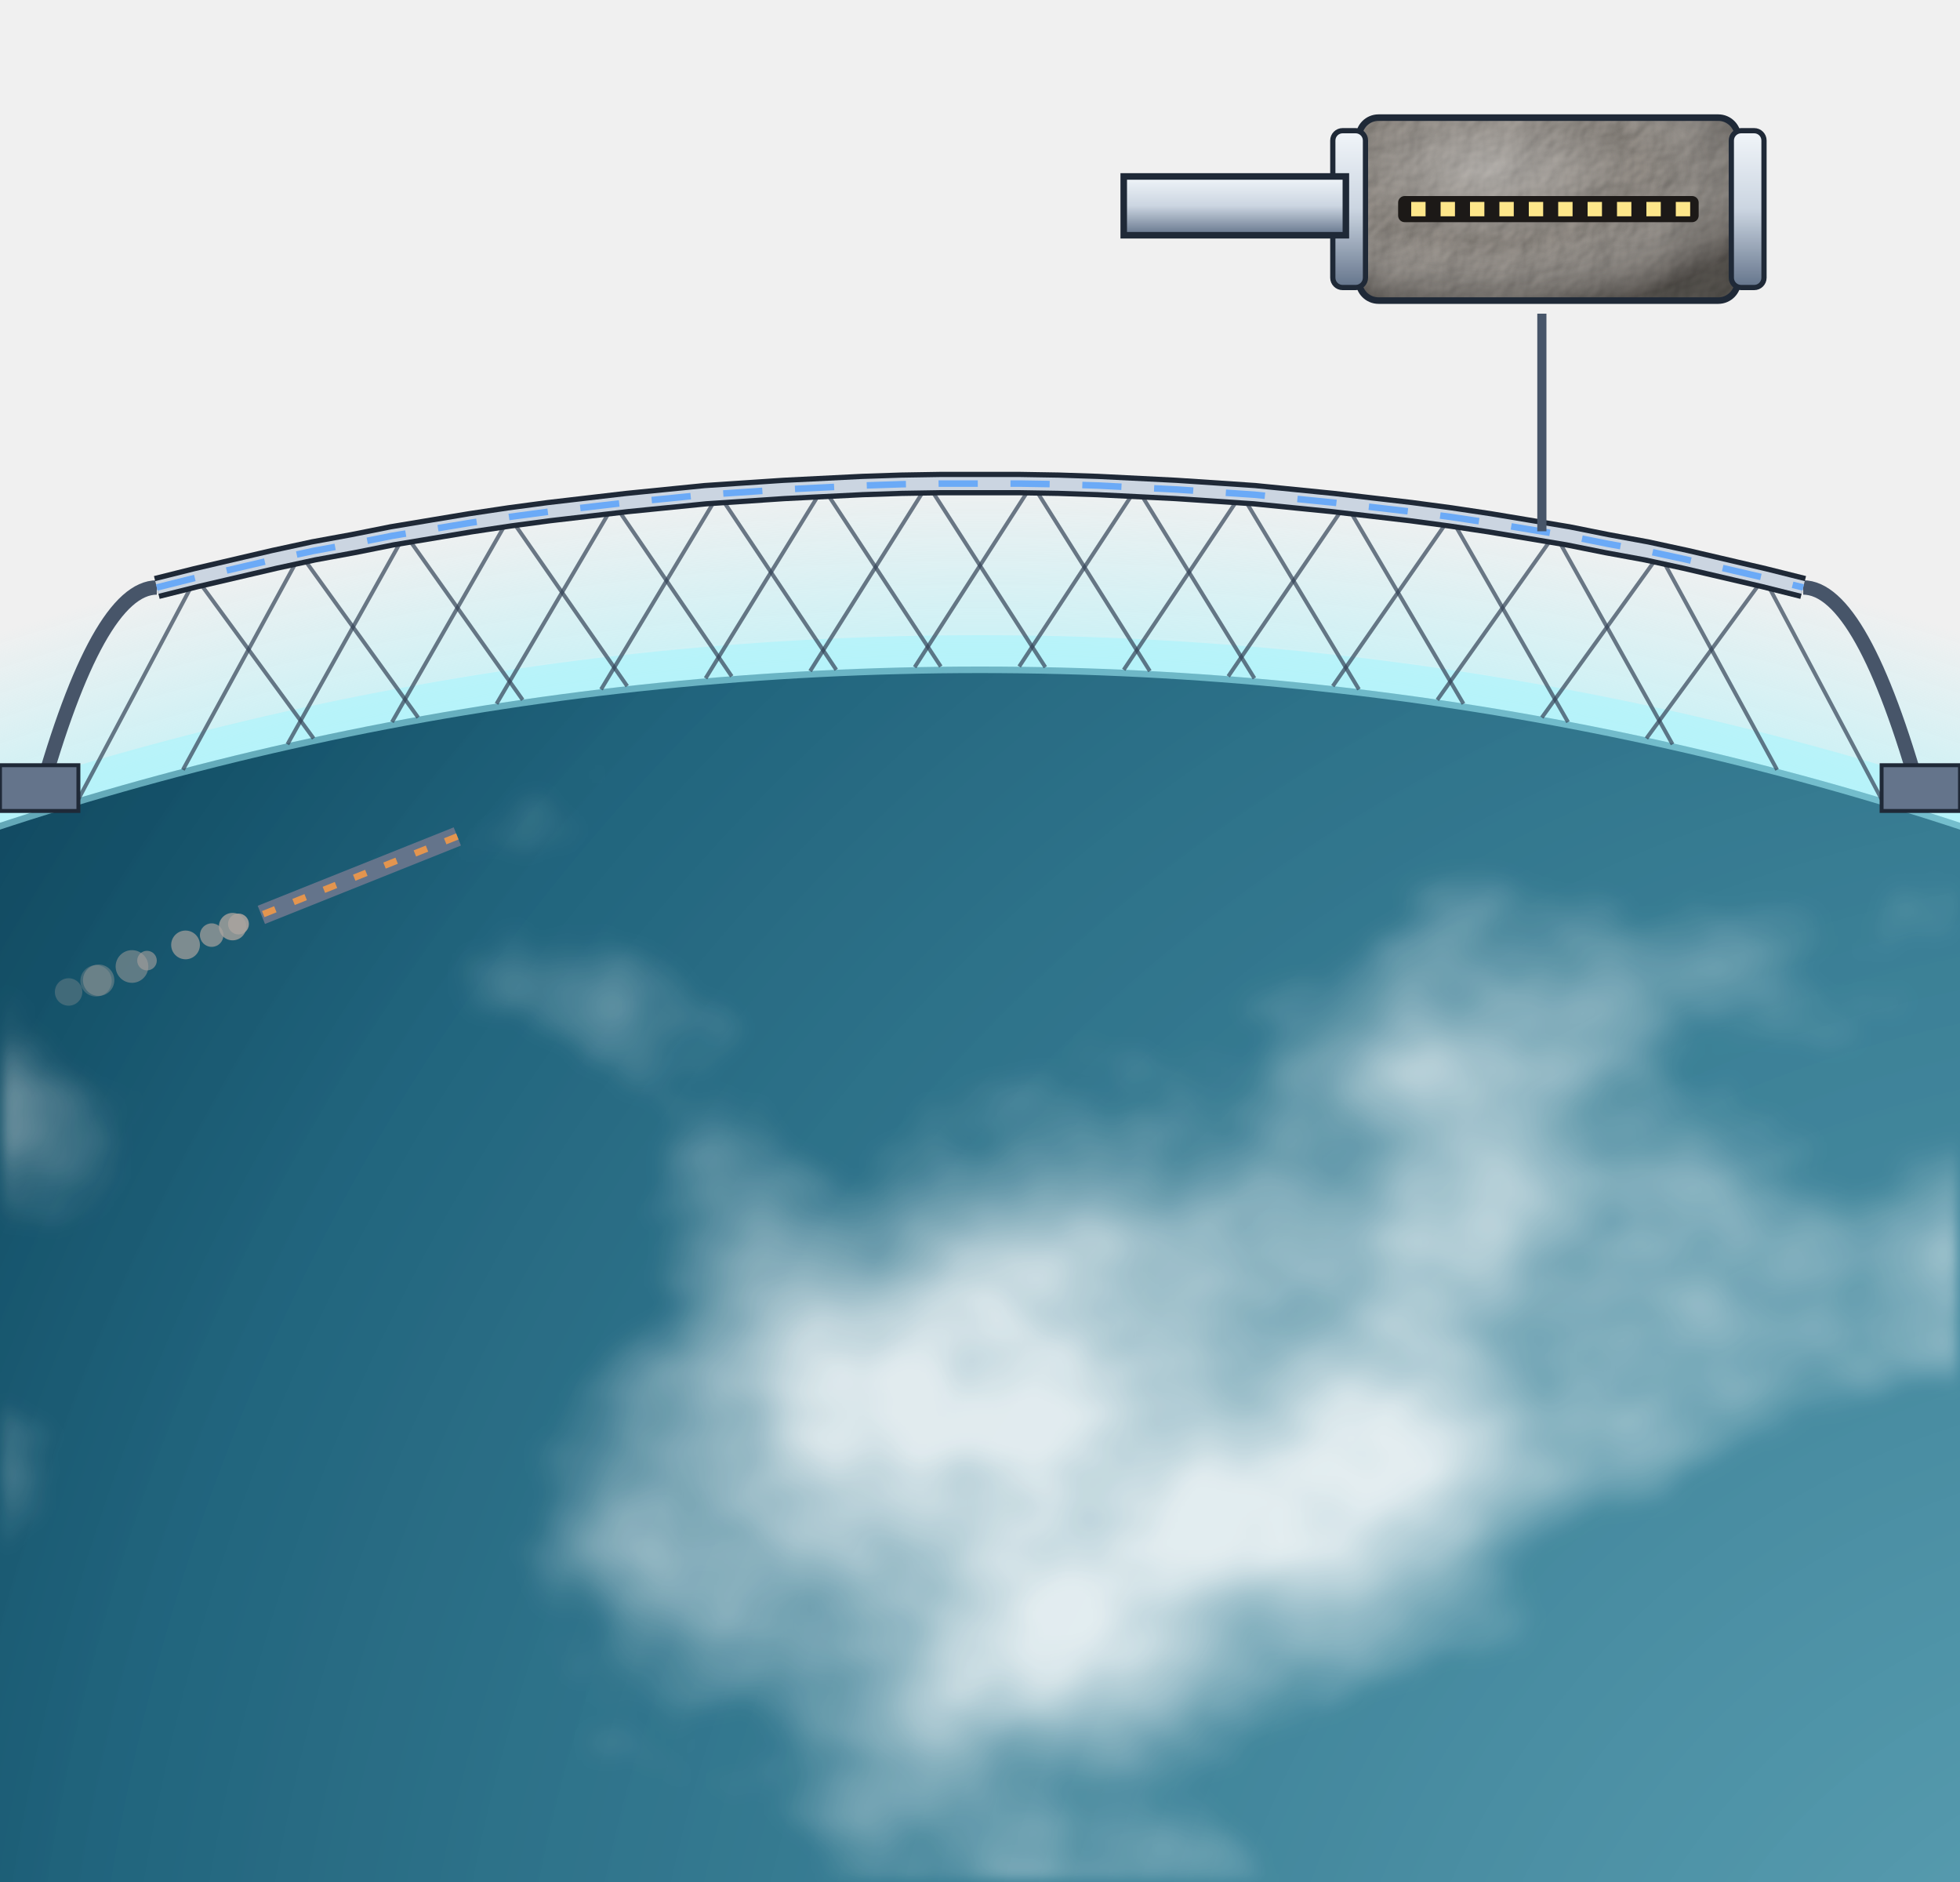
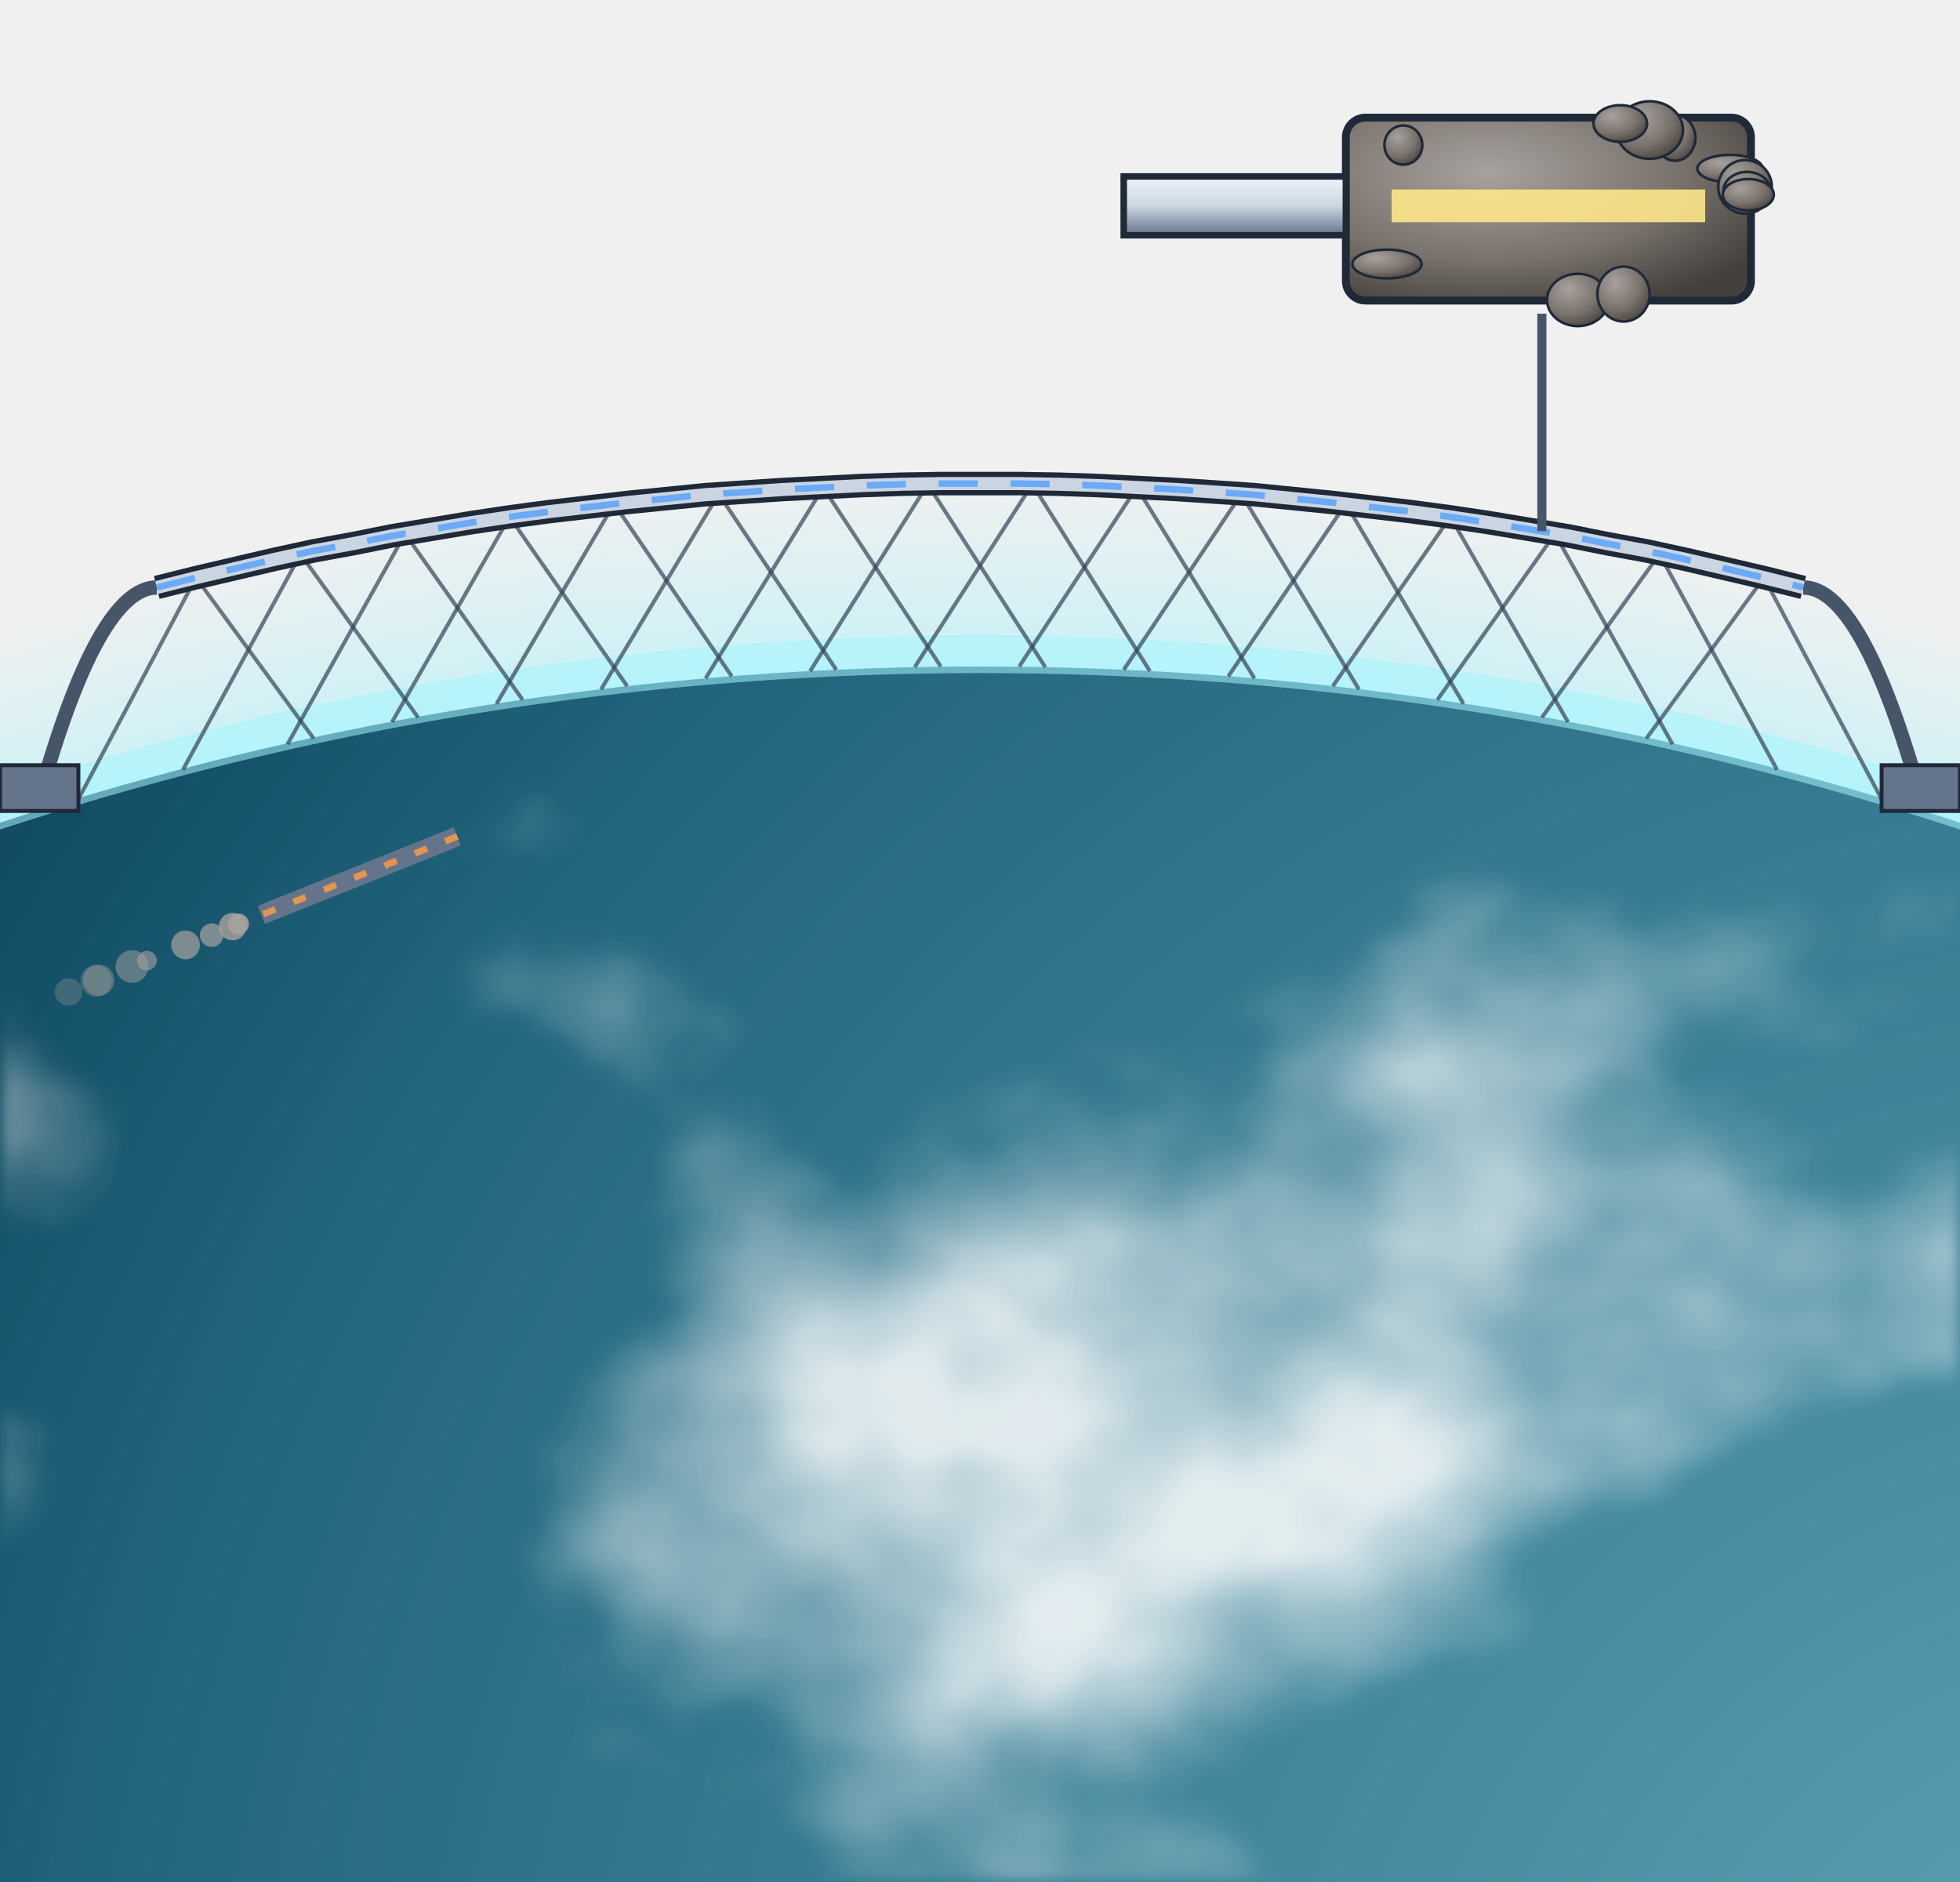
<svg xmlns="http://www.w3.org/2000/svg" viewBox="0 0 300 288" width="300" height="288">
  <defs>
    <filter id="glow" x="-50%" y="-50%" width="200%" height="200%">
      <feGaussianBlur stdDeviation="4" result="b" />
      <feMerge>
        <feMergeNode in="b" />
        <feMergeNode in="SourceGraphic" />
      </feMerge>
    </filter>
    <filter id="soft" x="-50%" y="-50%" width="200%" height="200%">
      <feGaussianBlur stdDeviation="9" />
    </filter>
    <radialGradient id="bg">
      <stop offset="0" stop-color="#000" />
    </radialGradient>
    <radialGradient id="shd" cx="35%" cy="30%" r="80%">
      <stop offset="0" stop-color="#a8a29e" stop-opacity="1" />
      <stop offset="0.6" stop-color="#78716c" stop-opacity="1" />
      <stop offset="1" stop-color="#44403c" stop-opacity="1" />
    </radialGradient>
    <linearGradient id="hul" x1="0" y1="0" x2="0" y2="1">
      <stop offset="0" stop-color="#f1f5f9" stop-opacity="1" />
      <stop offset="0.5" stop-color="#cbd5e1" stop-opacity="1" />
      <stop offset="1" stop-color="#64748b" stop-opacity="1" />
-     </linearGradient>
-     <filter id="rgl" x="-5%" y="-5%" width="110%" height="110%" color-interpolation-filters="sRGB">
-       <feTurbulence type="fractalNoise" baseFrequency="0.12" numOctaves="4" seed="7" result="n" />
-       <feDiffuseLighting in="n" surfaceScale="3.2" diffuseConstant="1.1" lighting-color="#ffffff" result="lit">
-         <feDistantLight azimuth="225" elevation="52" />
-       </feDiffuseLighting>
-       <feComposite in="lit" in2="SourceAlpha" operator="in" result="litc" />
-       <feBlend in="SourceGraphic" in2="litc" mode="multiply" />
-     </filter>
-     <radialGradient id="vol" cx="34%" cy="28%" r="80%">
-       <stop offset="0" stop-color="#fff" stop-opacity="0.32" />
-       <stop offset="0.5" stop-color="#fff" stop-opacity="0" />
-       <stop offset="1" stop-color="#0c0a09" stop-opacity="0.45" />
-     </radialGradient>
-     <linearGradient id="volL" x1="0" y1="0" x2="0" y2="1">
-       <stop offset="0" stop-color="#fff" stop-opacity="0.28" />
-       <stop offset="0.5" stop-color="#fff" stop-opacity="0" />
-       <stop offset="1" stop-color="#0c0a09" stop-opacity="0.4" />
    </linearGradient>
    <linearGradient id="shHull" x1="0" y1="0" x2="1" y2="0">
      <stop offset="0" stop-color="#e3e7ee" stop-opacity="1" />
      <stop offset="0.45" stop-color="#9aa3b2" stop-opacity="1" />
      <stop offset="1" stop-color="#3b424f" stop-opacity="1" />
    </linearGradient>
    <radialGradient id="shTank" cx="35%" cy="35%" r="70%">
      <stop offset="0" stop-color="#f4f6fa" stop-opacity="1" />
      <stop offset="0.55" stop-color="#a7b0be" stop-opacity="1" />
      <stop offset="1" stop-color="#4b5260" stop-opacity="1" />
    </radialGradient>
    <linearGradient id="shRad" x1="0" y1="0" x2="0" y2="1">
      <stop offset="0" stop-color="#3a4252" stop-opacity="1" />
      <stop offset="1" stop-color="#262c38" stop-opacity="1" />
    </linearGradient>
    <linearGradient id="shPv" x1="0" y1="0" x2="0" y2="1">
      <stop offset="0" stop-color="#1e3a8a" stop-opacity="1" />
      <stop offset="1" stop-color="#172554" stop-opacity="1" />
    </linearGradient>
  </defs>
  <defs>
    <clipPath id="opc">
      <circle cx="150" cy="582" r="480" />
    </clipPath>
    <radialGradient id="ops" cx="69.2%" cy="24.4%" r="75%">
      <stop offset="0" stop-color="#0e7490" />
      <stop offset="1" stop-color="#082f49" />
    </radialGradient>
    <filter id="opl" x="0" y="0" width="100%" height="100%">
      <feTurbulence type="fractalNoise" baseFrequency="0.003" numOctaves="7" seed="9" />
      <feColorMatrix type="matrix" values="0 0 0 0 0  0 0 0 0 0  0 0 0 0 0  14 0 0 0 -9.2" />
      <feComposite in="SourceGraphic" operator="in" />
    </filter>
    <filter id="opk" x="0" y="0" width="100%" height="100%">
      <feTurbulence type="fractalNoise" baseFrequency="0.005 0.007" numOctaves="6" seed="16" />
      <feColorMatrix type="matrix" values="0 0 0 0 1  0 0 0 0 1  0 0 0 0 1  5 0 0 0 -2.7" />
      <feGaussianBlur stdDeviation="1.2" />
    </filter>
    <linearGradient id="oplg" x1="0" y1="0" x2="1" y2="1">
      <stop offset="0" stop-color="#a8a29e" />
      <stop offset="1" stop-color="#e7e5e4" />
    </linearGradient>
    <radialGradient id="opn" cx="69.2%" cy="24.4%" r="95%">
      <stop offset="0.35" stop-color="#000" stop-opacity="0" />
      <stop offset="0.72" stop-color="#020617" stop-opacity="0.55" />
      <stop offset="1" stop-color="#000" stop-opacity="0.92" />
    </radialGradient>
    <radialGradient id="oph" cx="69.2%" cy="24.4%" r="45%">
      <stop offset="0" stop-color="#fff" stop-opacity="0.35" />
      <stop offset="1" stop-color="#fff" stop-opacity="0" />
    </radialGradient>
    <radialGradient id="opa" cx="50%" cy="50%" r="50%">
      <stop offset="0.9" stop-color="#a5f3fc" stop-opacity="0.9" />
      <stop offset="1" stop-color="#a5f3fc" stop-opacity="0" />
    </radialGradient>
  </defs>
  <circle cx="150" cy="582" r="513.6" fill="url(#opa)" />
  <g clip-path="url(#opc)">
    <circle cx="150" cy="582" r="480" fill="url(#ops)" />
    <rect x="-330" y="102" width="960" height="960" fill="url(#oplg)" filter="url(#opl)" />
    <rect x="-330" y="102" width="960" height="960" fill="#fff" filter="url(#opk)" opacity="0.85" />
    <circle cx="150" cy="582" r="480" fill="url(#oph)" />
    <circle cx="150" cy="582" r="480" fill="url(#opn)" />
  </g>
  <circle cx="150" cy="582" r="481.9" fill="none" stroke="#a5f3fc" stroke-width="5.8" stroke-opacity="0.55" />
  <line x1="30" y1="88.4" x2="48" y2="113" stroke="#334155" stroke-width="0.6" opacity="0.7" />
  <line x1="30" y1="88.4" x2="12" y2="122.3" stroke="#334155" stroke-width="0.6" opacity="0.7" />
  <line x1="46" y1="84.8" x2="64" y2="109.8" stroke="#334155" stroke-width="0.6" opacity="0.7" />
  <line x1="46" y1="84.8" x2="28" y2="117.8" stroke="#334155" stroke-width="0.6" opacity="0.7" />
  <line x1="62" y1="81.7" x2="80" y2="107.1" stroke="#334155" stroke-width="0.6" opacity="0.7" />
  <line x1="62" y1="81.7" x2="44" y2="113.9" stroke="#334155" stroke-width="0.6" opacity="0.7" />
  <line x1="78" y1="79.1" x2="96" y2="105" stroke="#334155" stroke-width="0.6" opacity="0.7" />
  <line x1="78" y1="79.1" x2="60" y2="110.5" stroke="#334155" stroke-width="0.6" opacity="0.7" />
  <line x1="94" y1="77.1" x2="112" y2="103.5" stroke="#334155" stroke-width="0.6" opacity="0.7" />
  <line x1="94" y1="77.1" x2="76" y2="107.7" stroke="#334155" stroke-width="0.6" opacity="0.7" />
  <line x1="110" y1="75.6" x2="128" y2="102.5" stroke="#334155" stroke-width="0.6" opacity="0.7" />
  <line x1="110" y1="75.6" x2="92" y2="105.5" stroke="#334155" stroke-width="0.6" opacity="0.7" />
  <line x1="126" y1="74.6" x2="144" y2="102" stroke="#334155" stroke-width="0.6" opacity="0.7" />
  <line x1="126" y1="74.6" x2="108" y2="103.8" stroke="#334155" stroke-width="0.6" opacity="0.7" />
  <line x1="142" y1="74.1" x2="160" y2="102.1" stroke="#334155" stroke-width="0.6" opacity="0.7" />
  <line x1="142" y1="74.1" x2="124" y2="102.7" stroke="#334155" stroke-width="0.6" opacity="0.7" />
  <line x1="158" y1="74.1" x2="176" y2="102.7" stroke="#334155" stroke-width="0.6" opacity="0.7" />
  <line x1="158" y1="74.1" x2="140" y2="102.1" stroke="#334155" stroke-width="0.6" opacity="0.7" />
  <line x1="174" y1="74.6" x2="192" y2="103.8" stroke="#334155" stroke-width="0.6" opacity="0.7" />
  <line x1="174" y1="74.6" x2="156" y2="102" stroke="#334155" stroke-width="0.6" opacity="0.7" />
  <line x1="190" y1="75.6" x2="208" y2="105.5" stroke="#334155" stroke-width="0.6" opacity="0.7" />
  <line x1="190" y1="75.6" x2="172" y2="102.5" stroke="#334155" stroke-width="0.6" opacity="0.7" />
  <line x1="206" y1="77.1" x2="224" y2="107.7" stroke="#334155" stroke-width="0.6" opacity="0.7" />
  <line x1="206" y1="77.1" x2="188" y2="103.5" stroke="#334155" stroke-width="0.6" opacity="0.7" />
  <line x1="222" y1="79.1" x2="240" y2="110.5" stroke="#334155" stroke-width="0.6" opacity="0.7" />
  <line x1="222" y1="79.1" x2="204" y2="105" stroke="#334155" stroke-width="0.6" opacity="0.7" />
  <line x1="238" y1="81.7" x2="256" y2="113.9" stroke="#334155" stroke-width="0.6" opacity="0.7" />
  <line x1="238" y1="81.7" x2="220" y2="107.1" stroke="#334155" stroke-width="0.6" opacity="0.7" />
  <line x1="254" y1="84.8" x2="272" y2="117.8" stroke="#334155" stroke-width="0.6" opacity="0.7" />
  <line x1="254" y1="84.8" x2="236" y2="109.8" stroke="#334155" stroke-width="0.6" opacity="0.7" />
  <line x1="270" y1="88.4" x2="288" y2="122.3" stroke="#334155" stroke-width="0.6" opacity="0.7" />
  <line x1="270" y1="88.4" x2="252" y2="113" stroke="#334155" stroke-width="0.6" opacity="0.7" />
  <path d="M24,89.9 Q15,89.9 6,122.1" stroke="#475569" stroke-width="2.2" fill="none" />
  <rect x="0" y="117.1" width="12" height="7" fill="#64748b" stroke="#1f2937" stroke-width="0.6" />
  <path d="M276,89.9 Q285,89.9 294,122.1" stroke="#475569" stroke-width="2.2" fill="none" />
  <rect x="288" y="117.1" width="12" height="7" fill="#64748b" stroke="#1f2937" stroke-width="0.6" />
  <path d="M24,89.9 L30,88.4 L36,87 L42,85.6 L48,84.3 L54,83.2 L60,82 L66,81 L72,80 L78,79.1 L84,78.3 L90,77.6 L96,76.9 L102,76.3 L108,75.7 L114,75.3 L120,74.9 L126,74.6 L132,74.3 L138,74.1 L144,74 L150,74 L156,74 L162,74.1 L168,74.3 L174,74.6 L180,74.9 L186,75.3 L192,75.7 L198,76.3 L204,76.9 L210,77.6 L216,78.3 L222,79.1 L228,80 L234,81 L240,82 L246,83.2 L252,84.3 L258,85.6 L264,87 L270,88.4 L276,89.9 " stroke="#1f2937" stroke-width="3.6" fill="none" />
  <path d="M24,89.9 L30,88.4 L36,87 L42,85.6 L48,84.3 L54,83.2 L60,82 L66,81 L72,80 L78,79.1 L84,78.3 L90,77.6 L96,76.9 L102,76.3 L108,75.7 L114,75.3 L120,74.9 L126,74.6 L132,74.3 L138,74.1 L144,74 L150,74 L156,74 L162,74.1 L168,74.3 L174,74.6 L180,74.9 L186,75.3 L192,75.7 L198,76.3 L204,76.9 L210,77.6 L216,78.3 L222,79.1 L228,80 L234,81 L240,82 L246,83.2 L252,84.3 L258,85.6 L264,87 L270,88.4 L276,89.9 " stroke="#cbd5e1" stroke-width="2" fill="none" />
  <path d="M24,89.9 L30,88.4 L36,87 L42,85.6 L48,84.3 L54,83.2 L60,82 L66,81 L72,80 L78,79.1 L84,78.3 L90,77.6 L96,76.9 L102,76.3 L108,75.7 L114,75.3 L120,74.9 L126,74.6 L132,74.3 L138,74.1 L144,74 L150,74 L156,74 L162,74.1 L168,74.3 L174,74.6 L180,74.9 L186,75.3 L192,75.7 L198,76.3 L204,76.9 L210,77.6 L216,78.3 L222,79.1 L228,80 L234,81 L240,82 L246,83.2 L252,84.3 L258,85.6 L264,87 L270,88.4 L276,89.9 " stroke="#60a5fa" stroke-width="1" fill="none" stroke-dasharray="6 5" opacity="0.9" />
  <line x1="236" y1="81.3" x2="236" y2="48" stroke="#475569" stroke-width="1.4" />
-   <rect x="208" y="18" width="58" height="28" rx="3" fill="#9a948d" filter="url(#rgl)" />
-   <rect x="208" y="18" width="58" height="28" rx="3" fill="url(#vol)" />
-   <rect x="208" y="18" width="58" height="28" rx="3" fill="none" stroke="#1f2937" stroke-width="1" />
-   <rect x="204" y="20" width="5" height="24" rx="1.5" fill="url(#hul)" stroke="#1f2937" stroke-width="0.8" />
-   <rect x="265" y="20" width="5" height="24" rx="1.5" fill="url(#hul)" stroke="#1f2937" stroke-width="0.8" />
-   <rect x="214" y="30" width="46" height="4" rx="1" fill="#1c1917" />
-   <rect x="216" y="30.9" width="2.2" height="2.2" fill="#fde68a" />
-   <rect x="220.5" y="30.9" width="2.2" height="2.2" fill="#fde68a" />
-   <rect x="225" y="30.9" width="2.2" height="2.2" fill="#fde68a" />
-   <rect x="229.5" y="30.9" width="2.2" height="2.2" fill="#fde68a" />
-   <rect x="234" y="30.9" width="2.2" height="2.2" fill="#fde68a" />
-   <rect x="238.5" y="30.9" width="2.2" height="2.2" fill="#fde68a" />
-   <rect x="243" y="30.9" width="2.2" height="2.2" fill="#fde68a" />
-   <rect x="247.5" y="30.9" width="2.2" height="2.2" fill="#fde68a" />
-   <rect x="252" y="30.9" width="2.2" height="2.2" fill="#fde68a" />
-   <rect x="256.5" y="30.9" width="2.2" height="2.2" fill="#fde68a" />
+   <rect x="206" y="18" width="62" height="28" rx="3" fill="url(#shd)" stroke="#1f2937" stroke-width="1.2" />
+   <ellipse cx="267.1" cy="28.6" rx="3.3" ry="2.5" fill="url(#shd)" stroke="#1f2937" stroke-width="0.4" />
+   <ellipse cx="214.8" cy="22.2" rx="2.9" ry="3" fill="url(#shd)" stroke="#1f2937" stroke-width="0.4" />
+   <ellipse cx="241.5" cy="45.9" rx="4.7" ry="4" fill="url(#shd)" stroke="#1f2937" stroke-width="0.4" />
+   <ellipse cx="248.5" cy="45" rx="4" ry="4.2" fill="url(#shd)" stroke="#1f2937" stroke-width="0.4" />
+   <ellipse cx="264.8" cy="25.8" rx="5" ry="2.1" fill="url(#shd)" stroke="#1f2937" stroke-width="0.4" />
+   <ellipse cx="256.4" cy="21.1" rx="3.1" ry="3.5" fill="url(#shd)" stroke="#1f2937" stroke-width="0.4" />
+   <ellipse cx="212.3" cy="40.4" rx="5.3" ry="2.2" fill="url(#shd)" stroke="#1f2937" stroke-width="0.4" />
+   <ellipse cx="267.1" cy="28.6" rx="4.1" ry="4.1" fill="url(#shd)" stroke="#1f2937" stroke-width="0.4" />
+   <ellipse cx="267.4" cy="29.2" rx="3.6" ry="2.9" fill="url(#shd)" stroke="#1f2937" stroke-width="0.4" />
+   <ellipse cx="252.5" cy="19.9" rx="5.1" ry="4.4" fill="url(#shd)" stroke="#1f2937" stroke-width="0.4" />
+   <ellipse cx="267.6" cy="29.8" rx="3.9" ry="2.4" fill="url(#shd)" stroke="#1f2937" stroke-width="0.4" />
+   <ellipse cx="248" cy="18.9" rx="4.1" ry="2.8" fill="url(#shd)" stroke="#1f2937" stroke-width="0.4" />
+   <rect x="213" y="29" width="48" height="5" fill="#fde68a" opacity="0.9" />
  <rect x="172" y="27" width="34" height="9" fill="url(#hul)" stroke="#1f2937" />
  <line x1="70" y1="128" x2="40" y2="140" stroke="#64748b" stroke-width="3" />
  <line x1="70" y1="128" x2="40" y2="140" stroke="#e3954f" stroke-width="1" stroke-dasharray="2 3" />
  <circle cx="36.5" cy="141.4" r="1.6" fill="#a8a29e" opacity="0.9" />
  <circle cx="35.6" cy="141.8" r="2.1" fill="#a8a29e" opacity="0.8" />
  <circle cx="32.4" cy="143.1" r="1.8" fill="#a8a29e" opacity="0.7" />
  <circle cx="28.4" cy="144.6" r="2.2" fill="#a8a29e" opacity="0.7" />
  <circle cx="22.5" cy="147" r="1.5" fill="#a8a29e" opacity="0.6" />
  <circle cx="20.2" cy="147.9" r="2.5" fill="#a8a29e" opacity="0.5" />
  <circle cx="15.1" cy="150" r="2.4" fill="#a8a29e" opacity="0.4" />
  <circle cx="14.7" cy="150.1" r="2.4" fill="#a8a29e" opacity="0.3" />
  <circle cx="10.5" cy="151.8" r="2.1" fill="#a8a29e" opacity="0.3" />
</svg>
